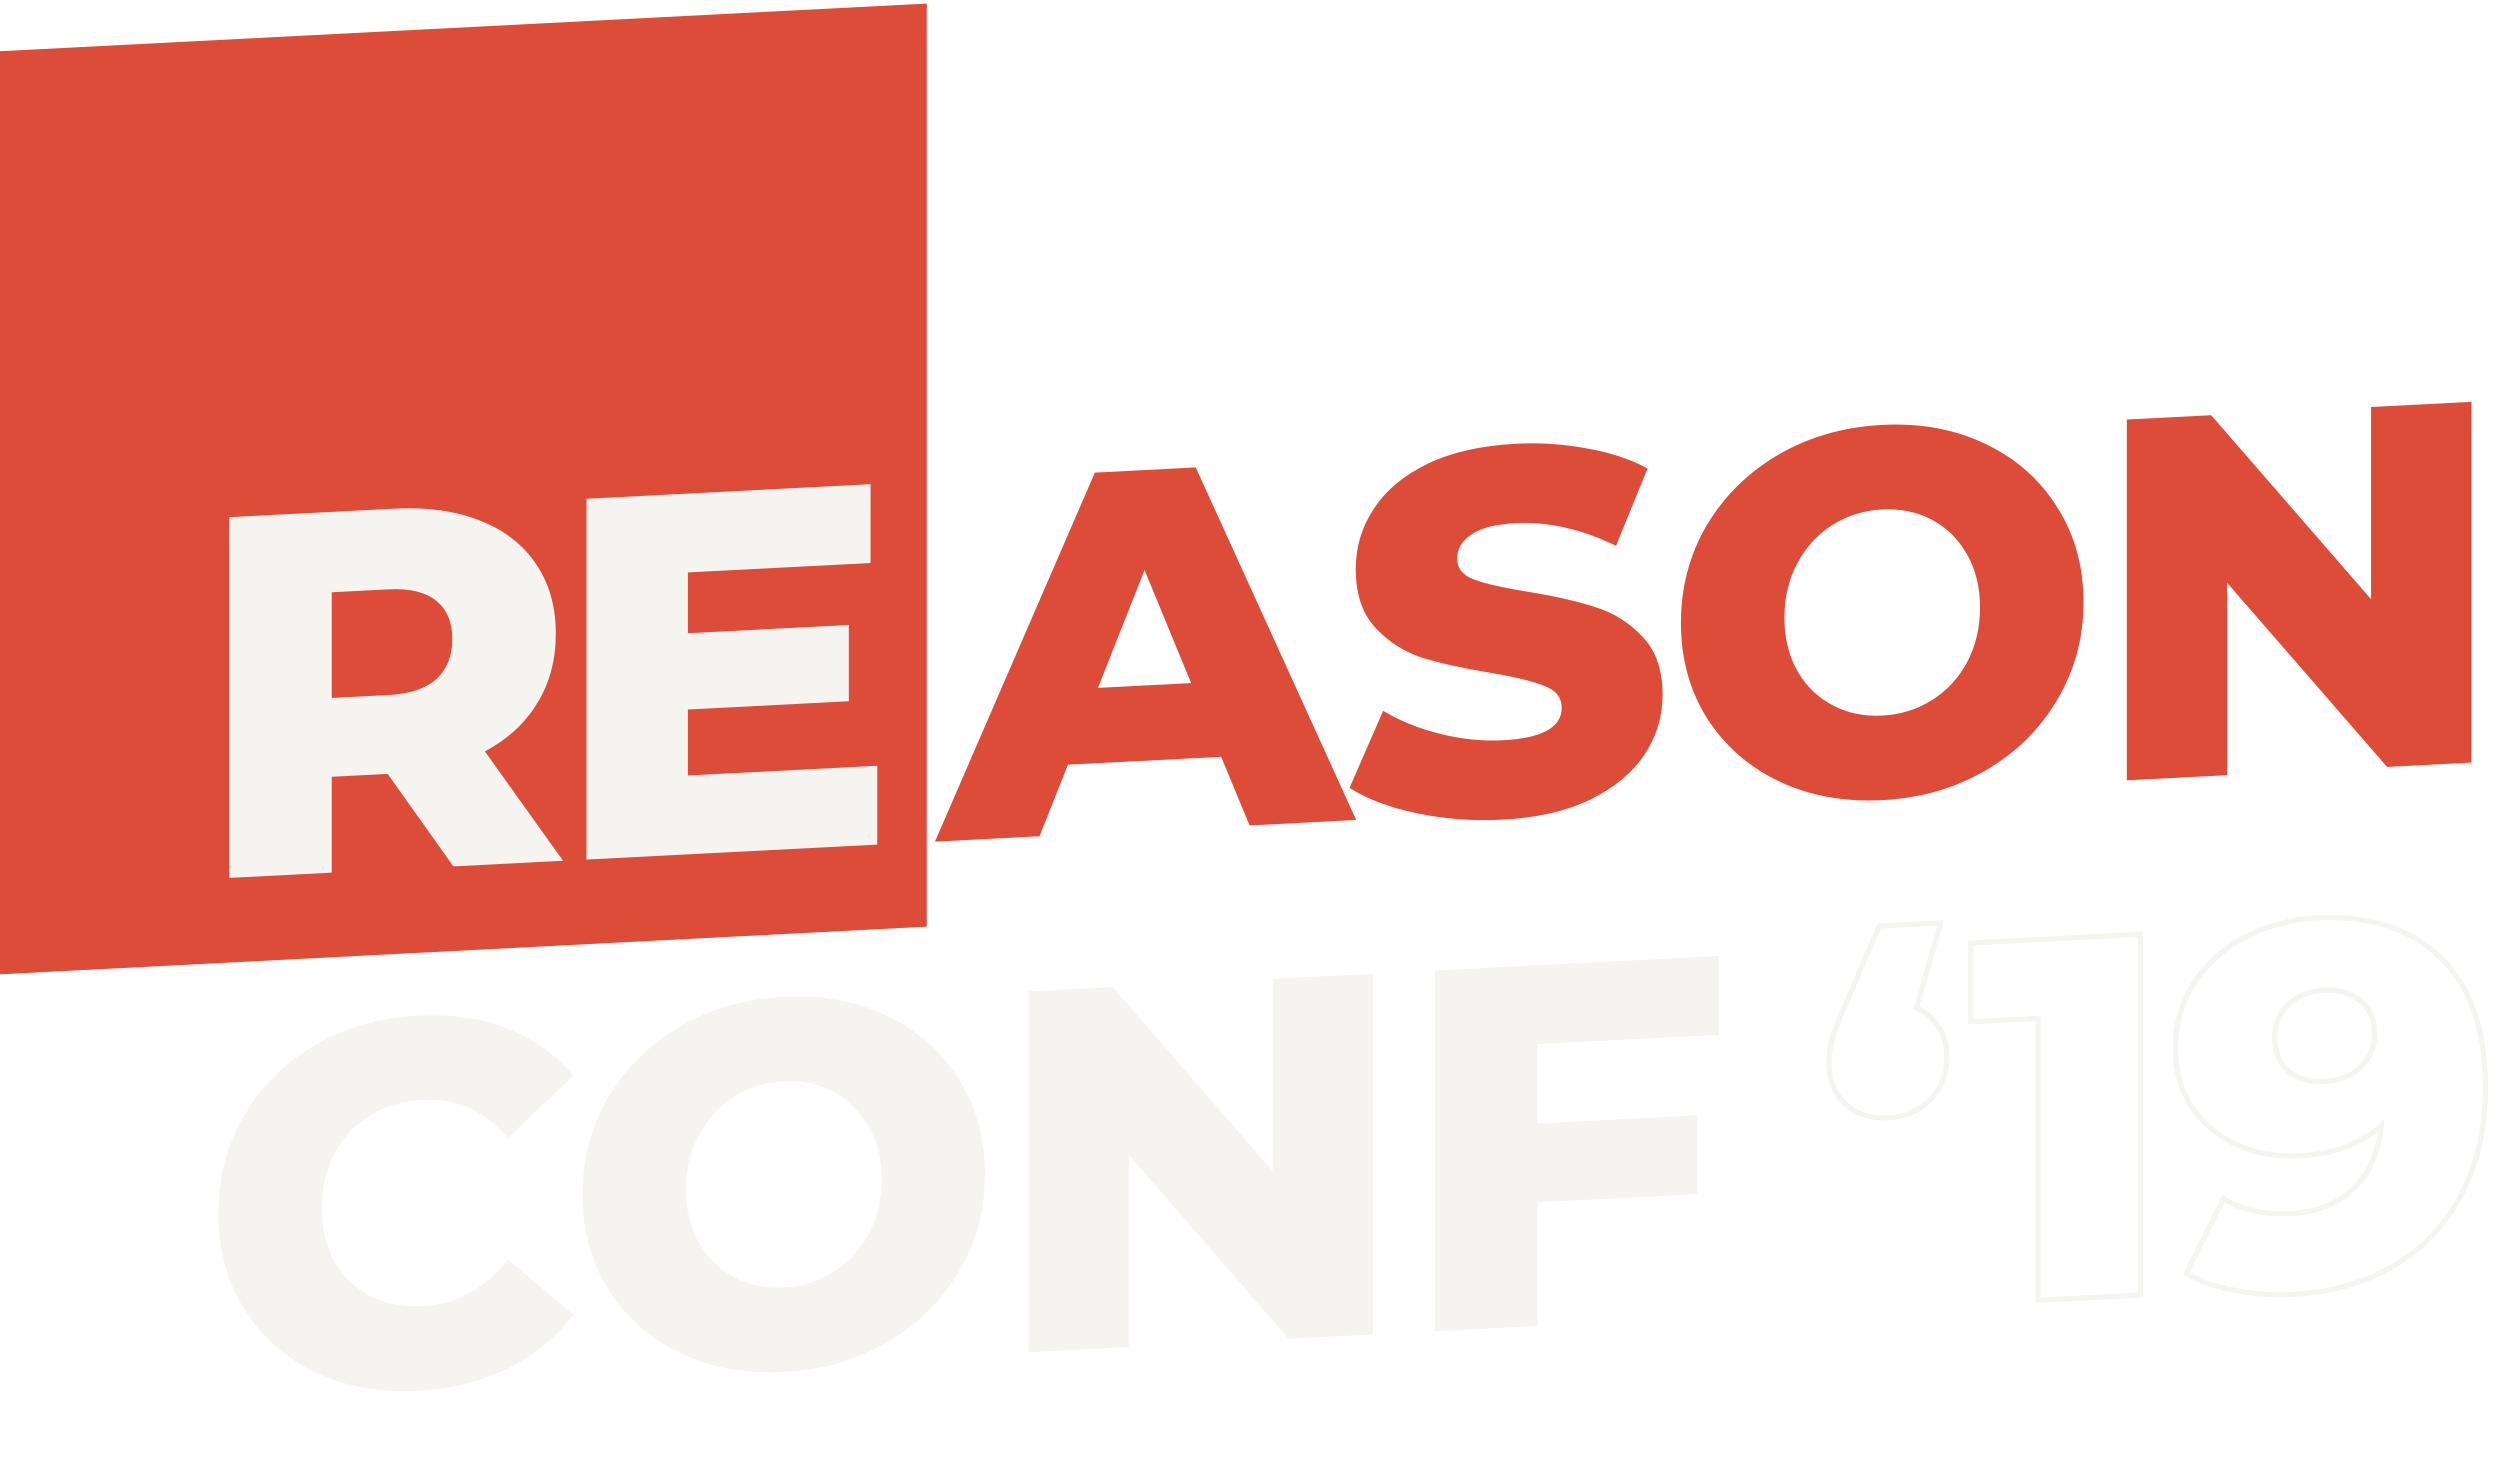
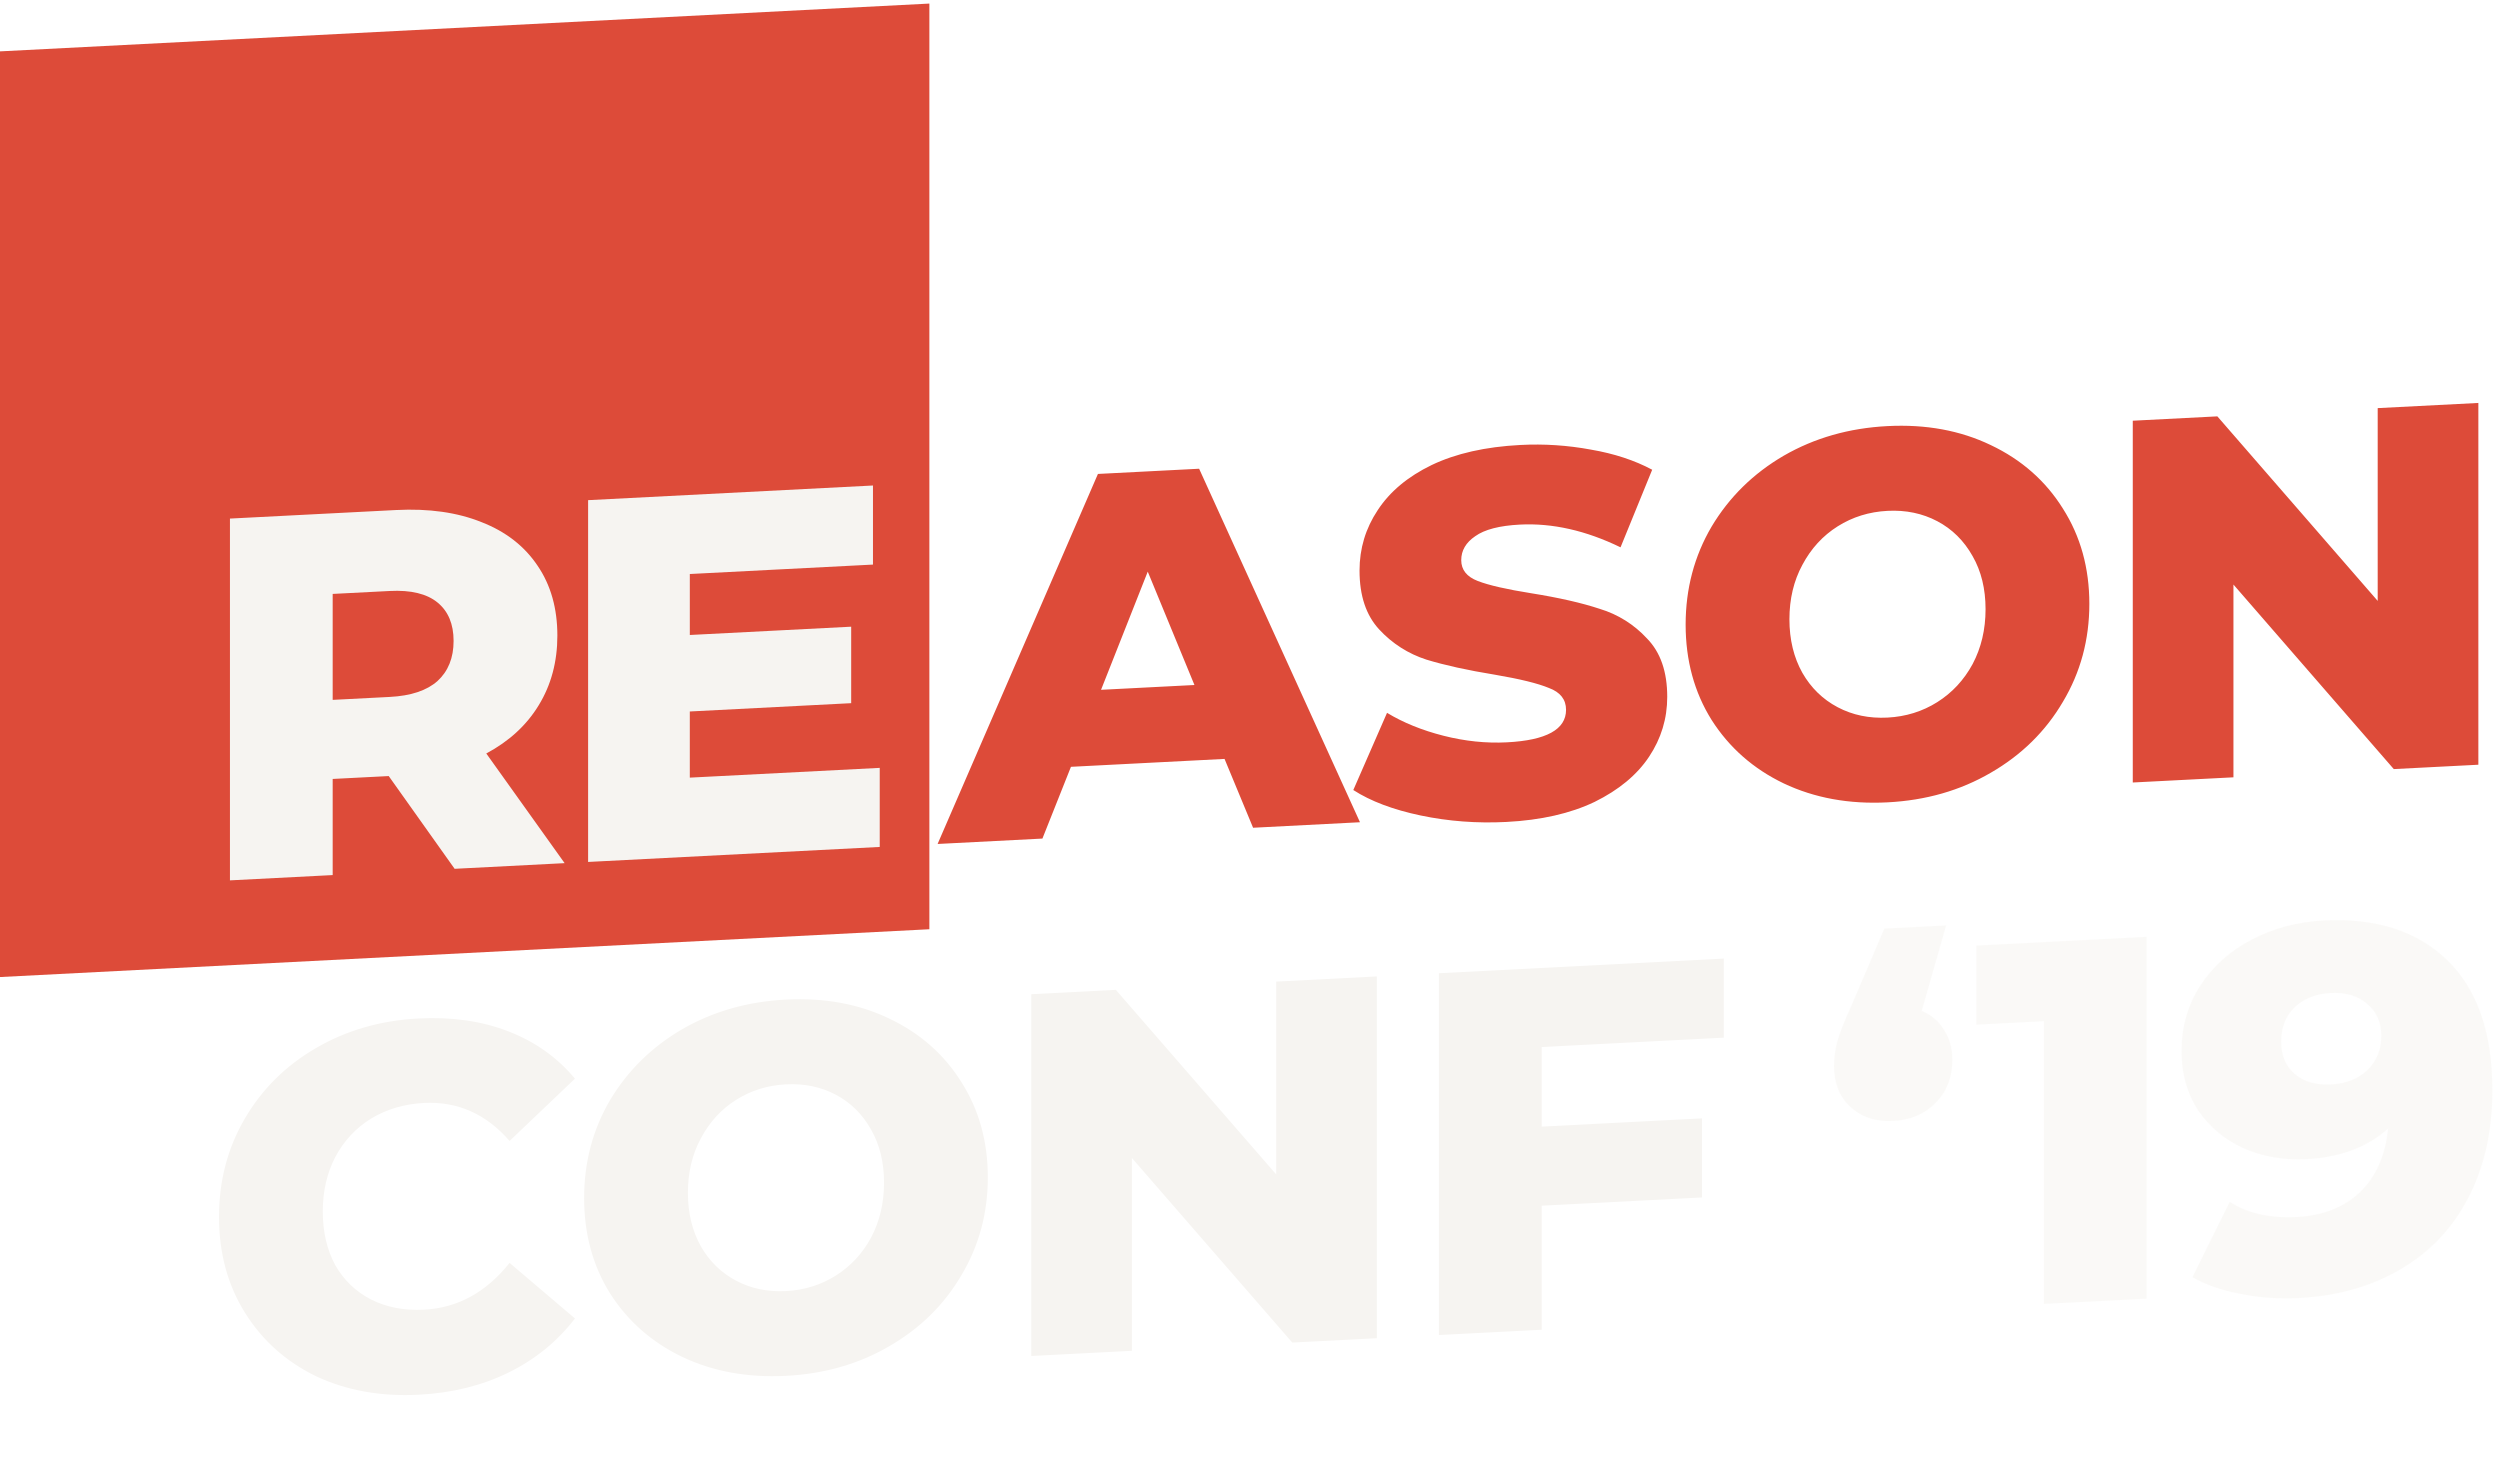
- <svg xmlns="http://www.w3.org/2000/svg" fill="none" height="211" viewBox="0 0 359 211" width="359">
-   <path d="m175.355 108.677-21.995 1.131-4.087 10.276-15.009.772 22.96-52.988 14.49-.745 23.035 50.622-15.307.788zm-4.31-10.584-6.687-16.234-6.688 16.922zm44.668 19.61c-4.211.217-8.298-.091-12.26-.923-3.963-.833-7.184-2.049-9.66-3.648l4.83-11.054c2.328 1.41 5.028 2.504 8.099 3.284s6.093 1.093 9.066.94c5.647-.291 8.47-1.842 8.47-4.654 0-1.481-.817-2.524-2.452-3.13-1.585-.66-4.161-1.291-7.728-1.898-3.913-.637-7.183-1.357-9.808-2.16a15.7 15.7 0 0 1 -6.762-4.315c-1.882-2.025-2.823-4.837-2.823-8.44 0-3.158.867-6.04 2.6-8.645 1.734-2.655 4.31-4.81 7.728-6.466 3.468-1.658 7.704-2.616 12.706-2.874a42.907 42.907 0 0 1 10.106.665c3.319.57 6.242 1.529 8.768 2.88l-4.532 11.112c-4.955-2.41-9.759-3.495-14.416-3.255-2.922.15-5.053.704-6.39 1.66-1.338.908-2.006 2.052-2.006 3.434s.793 2.378 2.377 2.986c1.585.61 4.137 1.194 7.654 1.753 3.963.635 7.232 1.38 9.808 2.234a15.115 15.115 0 0 1 6.762 4.241c1.932 1.973 2.898 4.76 2.898 8.362 0 3.109-.867 5.966-2.601 8.571-1.733 2.606-4.334 4.762-7.802 6.47-3.468 1.659-7.678 2.616-12.632 2.87zm54.576-2.806c-5.499.282-10.453-.623-14.862-2.715-4.359-2.094-7.802-5.125-10.328-9.09-2.478-3.967-3.716-8.518-3.716-13.649 0-5.13 1.238-9.809 3.716-14.03 2.526-4.226 5.969-7.61 10.328-10.153 4.409-2.546 9.363-3.96 14.862-4.243 5.498-.283 10.427.623 14.787 2.718 4.408 2.092 7.851 5.122 10.328 9.09 2.527 3.965 3.79 8.514 3.79 13.645s-1.263 9.81-3.79 14.035c-2.477 4.222-5.92 7.607-10.328 10.153-4.36 2.542-9.289 3.956-14.787 4.239zm0-12.138c2.625-.135 5.003-.874 7.133-2.217 2.129-1.344 3.814-3.157 5.053-5.441 1.238-2.334 1.857-4.956 1.857-7.867 0-2.91-.619-5.445-1.857-7.601-1.239-2.207-2.924-3.87-5.053-4.995-2.13-1.125-4.508-1.619-7.133-1.484-2.627.136-5.004.874-7.134 2.218-2.13 1.343-3.815 3.18-5.053 5.514-1.238 2.284-1.857 4.882-1.857 7.793 0 2.91.619 5.47 1.857 7.675 1.238 2.157 2.923 3.797 5.053 4.921 2.13 1.125 4.507 1.619 7.134 1.484zm84.612-45.058v51.808l-12.112.623-22.96-26.425v27.605l-14.416.742v-51.808l12.112-.623 22.961 26.426v-27.607l14.415-.74zm-221.815-57.19-133.086 6.845v132.556l133.086-6.844z" fill="#dd4b39" />
-   <path d="m55.665 111.132-8.025.413v13.766l-14.712.757v-51.808l23.778-1.223c4.705-.242 8.792.338 12.26 1.738 3.468 1.352 6.143 3.434 8.025 6.248 1.882 2.766 2.824 6.096 2.824 9.995 0 3.75-.892 7.076-2.675 9.981-1.734 2.851-4.236 5.152-7.505 6.899l11.22 15.705-15.753.81zm9.289-19.35c0-2.418-.768-4.253-2.304-5.506-1.536-1.254-3.814-1.802-6.836-1.647l-8.174.42v15.172l8.174-.42c3.022-.155 5.3-.914 6.836-2.276 1.536-1.411 2.304-3.325 2.304-5.743zm61.023 18.177v11.323l-41.76 2.148v-51.808l40.794-2.098v11.324l-26.23 1.35v8.732l23.109-1.188v10.953l-23.11 1.189v9.473zm-66.007 89.765c-5.449.28-10.353-.602-14.713-2.648-4.31-2.097-7.703-5.13-10.18-9.098-2.476-3.967-3.715-8.542-3.715-13.723 0-5.18 1.239-9.883 3.715-14.105 2.477-4.222 5.87-7.579 10.18-10.071 4.36-2.543 9.264-3.955 14.713-4.235 4.755-.244 9.04.374 12.855 1.855 3.814 1.482 6.984 3.736 9.51 6.764l-9.362 8.919c-3.368-3.873-7.455-5.685-12.26-5.438-2.824.145-5.35.891-7.58 2.24-2.179 1.346-3.888 3.184-5.127 5.518-1.188 2.282-1.783 4.878-1.783 7.789s.595 5.471 1.783 7.679c1.24 2.157 2.948 3.796 5.128 4.918 2.229 1.119 4.755 1.605 7.579 1.46 4.805-.247 8.892-2.48 12.26-6.699l9.363 7.955c-2.526 3.288-5.697 5.868-9.511 7.742-3.814 1.875-8.1 2.933-12.855 3.178zm52.581-2.704c-5.498.282-10.452-.623-14.86-2.715-4.36-2.094-7.802-5.125-10.329-9.09-2.477-3.967-3.715-8.518-3.715-13.649s1.238-9.808 3.715-14.031c2.527-4.225 5.97-7.609 10.329-10.152 4.408-2.546 9.362-3.96 14.86-4.243 5.499-.283 10.428.623 14.787 2.718 4.409 2.092 7.852 5.123 10.328 9.09 2.527 3.965 3.79 8.514 3.79 13.645s-1.263 9.81-3.79 14.035c-2.476 4.222-5.919 7.607-10.328 10.153-4.359 2.543-9.288 3.956-14.787 4.239zm0-12.138c2.626-.135 5.004-.874 7.133-2.217 2.131-1.344 3.815-3.157 5.053-5.441 1.239-2.334 1.858-4.956 1.858-7.866 0-2.911-.619-5.445-1.858-7.602-1.238-2.206-2.922-3.871-5.053-4.995-2.129-1.124-4.507-1.618-7.133-1.483-2.625.135-5.003.873-7.132 2.217-2.131 1.343-3.816 3.181-5.053 5.514-1.239 2.284-1.858 4.882-1.858 7.793s.619 5.469 1.858 7.676c1.237 2.156 2.922 3.796 5.053 4.921 2.129 1.124 4.507 1.618 7.132 1.483zm84.613-45.058v51.808l-12.111.623-22.961-26.425v27.606l-14.415.741v-51.807l12.111-.623 22.961 26.425v-27.606zm23.605 10.11v11.398l22.96-1.181v11.324l-22.96 1.18v17.763l-14.713.757v-51.808l40.794-2.098v11.324z" fill="#f6f4f1" />
-   <path d="m275.19 144.767c1.388.57 2.453 1.478 3.196 2.722.793 1.193 1.189 2.627 1.189 4.305 0 2.467-.793 4.506-2.378 6.118-1.585 1.611-3.617 2.48-6.093 2.607-2.477.128-4.509-.532-6.094-1.981-1.584-1.448-2.377-3.406-2.377-5.872 0-1.135.148-2.278.446-3.428.297-1.149.966-2.862 2.006-5.136l4.755-11.124 8.843-.455zm32.207-10.612v51.808l-14.712.756v-40.484l-9.66.497v-11.323zm25.359-2.34c7.48-.385 13.375 1.508 17.685 5.677 4.309 4.169 6.464 10.375 6.464 18.614 0 5.921-1.164 11.088-3.492 15.5-2.279 4.36-5.523 7.759-9.734 10.196-4.161 2.435-8.991 3.793-14.49 4.076-2.922.15-5.721-.051-8.397-.604-2.675-.504-4.954-1.3-6.836-2.387l5.35-10.785c2.527 1.647 5.722 2.37 9.586 2.172 3.715-.191 6.712-1.357 8.991-3.497 2.328-2.192 3.691-5.247 4.087-9.166-2.972 2.67-6.861 4.128-11.666 4.375-3.27.168-6.266-.344-8.991-1.536-2.725-1.242-4.905-3.054-6.539-5.437-1.585-2.434-2.378-5.256-2.378-8.463 0-3.502.892-6.632 2.675-9.388 1.833-2.809 4.285-5.007 7.356-6.596 3.121-1.64 6.564-2.558 10.329-2.751zm1.04 23.482c2.131-.11 3.864-.791 5.202-2.044 1.337-1.303 2.006-2.94 2.006-4.914 0-1.924-.669-3.444-2.006-4.559-1.288-1.168-3.047-1.694-5.276-1.579-2.081.107-3.79.787-5.127 2.04-1.288 1.25-1.932 2.887-1.932 4.91 0 1.974.644 3.519 1.932 4.637 1.337 1.115 3.071 1.618 5.201 1.509z" stroke="#f6f4f1" stroke-width=".75" />
+ <svg xmlns="http://www.w3.org/2000/svg" width="358" height="211" viewBox="0 0 358 211" fill="none">
+   <path d="M175.355 108.677l-21.995 1.131-4.087 10.276-15.009.772 22.96-52.988 14.49-.745 23.035 50.622-15.307.788-4.087-9.856zm-4.31-10.584l-6.687-16.234-6.688 16.922 13.375-.688zm44.668 19.61c-4.211.217-8.298-.091-12.26-.923-3.963-.833-7.184-2.049-9.66-3.648l4.83-11.054c2.328 1.41 5.028 2.504 8.099 3.284 3.071.78 6.093 1.093 9.066.94 5.647-.291 8.47-1.842 8.47-4.654 0-1.481-.817-2.524-2.452-3.13-1.585-.66-4.161-1.291-7.728-1.898-3.913-.637-7.183-1.357-9.808-2.16a15.7 15.7 0 0 1-6.762-4.315c-1.882-2.025-2.823-4.837-2.823-8.44 0-3.158.867-6.04 2.6-8.645 1.734-2.655 4.31-4.81 7.728-6.466 3.468-1.658 7.704-2.616 12.706-2.874a42.907 42.907 0 0 1 10.106.665c3.319.57 6.242 1.529 8.768 2.88l-4.532 11.112c-4.955-2.41-9.759-3.495-14.416-3.255-2.922.15-5.053.704-6.39 1.66-1.338.908-2.006 2.052-2.006 3.434 0 1.382.793 2.378 2.377 2.986 1.585.61 4.137 1.194 7.654 1.753 3.963.635 7.232 1.38 9.808 2.234a15.115 15.115 0 0 1 6.762 4.241c1.932 1.973 2.898 4.76 2.898 8.362 0 3.109-.867 5.966-2.601 8.571-1.733 2.606-4.334 4.762-7.802 6.47-3.468 1.659-7.678 2.616-12.632 2.87zm54.576-2.806c-5.499.282-10.453-.623-14.862-2.715-4.359-2.094-7.802-5.125-10.328-9.09-2.478-3.967-3.716-8.518-3.716-13.649 0-5.13 1.238-9.809 3.716-14.03 2.526-4.226 5.969-7.61 10.328-10.153 4.409-2.546 9.363-3.96 14.862-4.243 5.498-.283 10.427.623 14.787 2.718 4.408 2.092 7.851 5.122 10.328 9.09 2.527 3.965 3.79 8.514 3.79 13.645s-1.263 9.81-3.79 14.035c-2.477 4.222-5.92 7.607-10.328 10.153-4.36 2.542-9.289 3.956-14.787 4.239zm0-12.138c2.625-.135 5.003-.874 7.133-2.217 2.129-1.344 3.814-3.157 5.053-5.441 1.238-2.334 1.857-4.956 1.857-7.867 0-2.91-.619-5.445-1.857-7.601-1.239-2.207-2.924-3.87-5.053-4.995-2.13-1.125-4.508-1.619-7.133-1.484-2.627.136-5.004.874-7.134 2.218-2.13 1.343-3.815 3.18-5.053 5.514-1.238 2.284-1.857 4.882-1.857 7.793 0 2.91.619 5.47 1.857 7.675 1.238 2.157 2.923 3.797 5.053 4.921 2.13 1.125 4.507 1.619 7.134 1.484zm84.612-45.058v51.808l-12.112.623-22.96-26.425v27.605l-14.416.742V60.246l12.112-.623 22.961 26.426V58.442l14.415-.74zM133.086.511L0 7.356v132.556l133.086-6.844V.511z" fill="#DD4B39" />
+   <path d="M55.665 111.132l-8.025.413v13.766l-14.712.757V74.26l23.778-1.223c4.705-.242 8.792.338 12.26 1.738 3.468 1.352 6.143 3.434 8.025 6.248 1.882 2.766 2.824 6.096 2.824 9.995 0 3.75-.892 7.076-2.675 9.981-1.734 2.851-4.236 5.152-7.505 6.899l11.22 15.705-15.753.81-9.437-13.281zm9.289-19.35c0-2.418-.768-4.253-2.304-5.506-1.536-1.254-3.814-1.802-6.836-1.647l-8.174.42v15.172l8.174-.42c3.022-.155 5.3-.914 6.836-2.276 1.536-1.411 2.304-3.325 2.304-5.743zm61.023 18.177v11.323l-41.76 2.148V71.622l40.794-2.098v11.324l-26.23 1.35v8.732l23.109-1.188v10.953l-23.11 1.189v9.473l27.197-1.398zM59.97 199.724c-5.449.28-10.353-.602-14.713-2.648-4.31-2.097-7.703-5.13-10.18-9.098-2.476-3.967-3.715-8.542-3.715-13.723 0-5.18 1.239-9.883 3.715-14.105 2.477-4.222 5.87-7.579 10.18-10.071 4.36-2.543 9.264-3.955 14.713-4.235 4.755-.244 9.04.374 12.855 1.855 3.814 1.482 6.984 3.736 9.51 6.764l-9.362 8.919c-3.368-3.873-7.455-5.685-12.26-5.438-2.824.145-5.35.891-7.58 2.24-2.179 1.346-3.888 3.184-5.127 5.518-1.188 2.282-1.783 4.878-1.783 7.789 0 2.911.595 5.471 1.783 7.679 1.24 2.157 2.948 3.796 5.128 4.918 2.229 1.119 4.755 1.605 7.579 1.46 4.805-.247 8.892-2.48 12.26-6.699l9.363 7.955c-2.526 3.288-5.697 5.868-9.511 7.742-3.814 1.875-8.1 2.933-12.855 3.178zm52.581-2.704c-5.498.282-10.452-.623-14.86-2.715-4.36-2.094-7.802-5.125-10.329-9.09-2.477-3.967-3.715-8.518-3.715-13.649 0-5.131 1.238-9.808 3.715-14.031 2.527-4.225 5.97-7.609 10.329-10.152 4.408-2.546 9.362-3.96 14.86-4.243 5.499-.283 10.428.623 14.787 2.718 4.409 2.092 7.852 5.123 10.328 9.09 2.527 3.965 3.79 8.514 3.79 13.645s-1.263 9.81-3.79 14.035c-2.476 4.222-5.919 7.607-10.328 10.153-4.359 2.543-9.288 3.956-14.787 4.239zm0-12.138c2.626-.135 5.004-.874 7.133-2.217 2.131-1.344 3.815-3.157 5.053-5.441 1.239-2.334 1.858-4.956 1.858-7.866 0-2.911-.619-5.445-1.858-7.602-1.238-2.206-2.922-3.871-5.053-4.995-2.129-1.124-4.507-1.618-7.133-1.483-2.625.135-5.003.873-7.132 2.217-2.131 1.343-3.816 3.181-5.053 5.514-1.239 2.284-1.858 4.882-1.858 7.793 0 2.911.619 5.469 1.858 7.676 1.237 2.156 2.922 3.796 5.053 4.921 2.129 1.124 4.507 1.618 7.132 1.483zm84.613-45.058v51.808l-12.111.623-22.961-26.425v27.606l-14.415.741V142.37l12.111-.623 22.961 26.425v-27.606l14.415-.742zm23.605 10.11v11.398l22.96-1.181v11.324l-22.96 1.18v17.763l-14.713.757v-51.808l40.794-2.098v11.324l-26.081 1.341z" fill="#F6F4F1" />
+   <path d="M275.19 144.767c1.388.57 2.453 1.478 3.196 2.722.793 1.193 1.189 2.627 1.189 4.305 0 2.467-.793 4.506-2.378 6.118-1.585 1.611-3.617 2.48-6.093 2.607-2.477.128-4.509-.532-6.094-1.981-1.584-1.448-2.377-3.406-2.377-5.872 0-1.135.148-2.278.446-3.428.297-1.149.966-2.862 2.006-5.136l4.755-11.124 8.843-.455-3.493 12.244zm32.207-10.612v51.808l-14.712.756v-40.484l-9.66.497v-11.323l24.372-1.254zm25.359-2.34c7.48-.385 13.375 1.508 17.685 5.677 4.309 4.169 6.464 10.375 6.464 18.614 0 5.921-1.164 11.088-3.492 15.5-2.279 4.36-5.523 7.759-9.734 10.196-4.161 2.435-8.991 3.793-14.49 4.076-2.922.15-5.721-.051-8.397-.604-2.675-.504-4.954-1.3-6.836-2.387l5.35-10.785c2.527 1.647 5.722 2.37 9.586 2.172 3.715-.191 6.712-1.357 8.991-3.497 2.328-2.192 3.691-5.247 4.087-9.166-2.972 2.67-6.861 4.128-11.666 4.375-3.27.168-6.266-.344-8.991-1.536-2.725-1.242-4.905-3.054-6.539-5.437-1.585-2.434-2.378-5.256-2.378-8.463 0-3.502.892-6.632 2.675-9.388 1.833-2.809 4.285-5.007 7.356-6.596 3.121-1.64 6.564-2.558 10.329-2.751zm1.04 23.482c2.131-.11 3.864-.791 5.202-2.044 1.337-1.303 2.006-2.94 2.006-4.914 0-1.924-.669-3.444-2.006-4.559-1.288-1.168-3.047-1.694-5.276-1.579-2.081.107-3.79.787-5.127 2.04-1.288 1.25-1.932 2.887-1.932 4.91 0 1.974.644 3.519 1.932 4.637 1.337 1.115 3.071 1.618 5.201 1.509z" fill="#F6F4F1" fill-opacity=".5" />
</svg>
